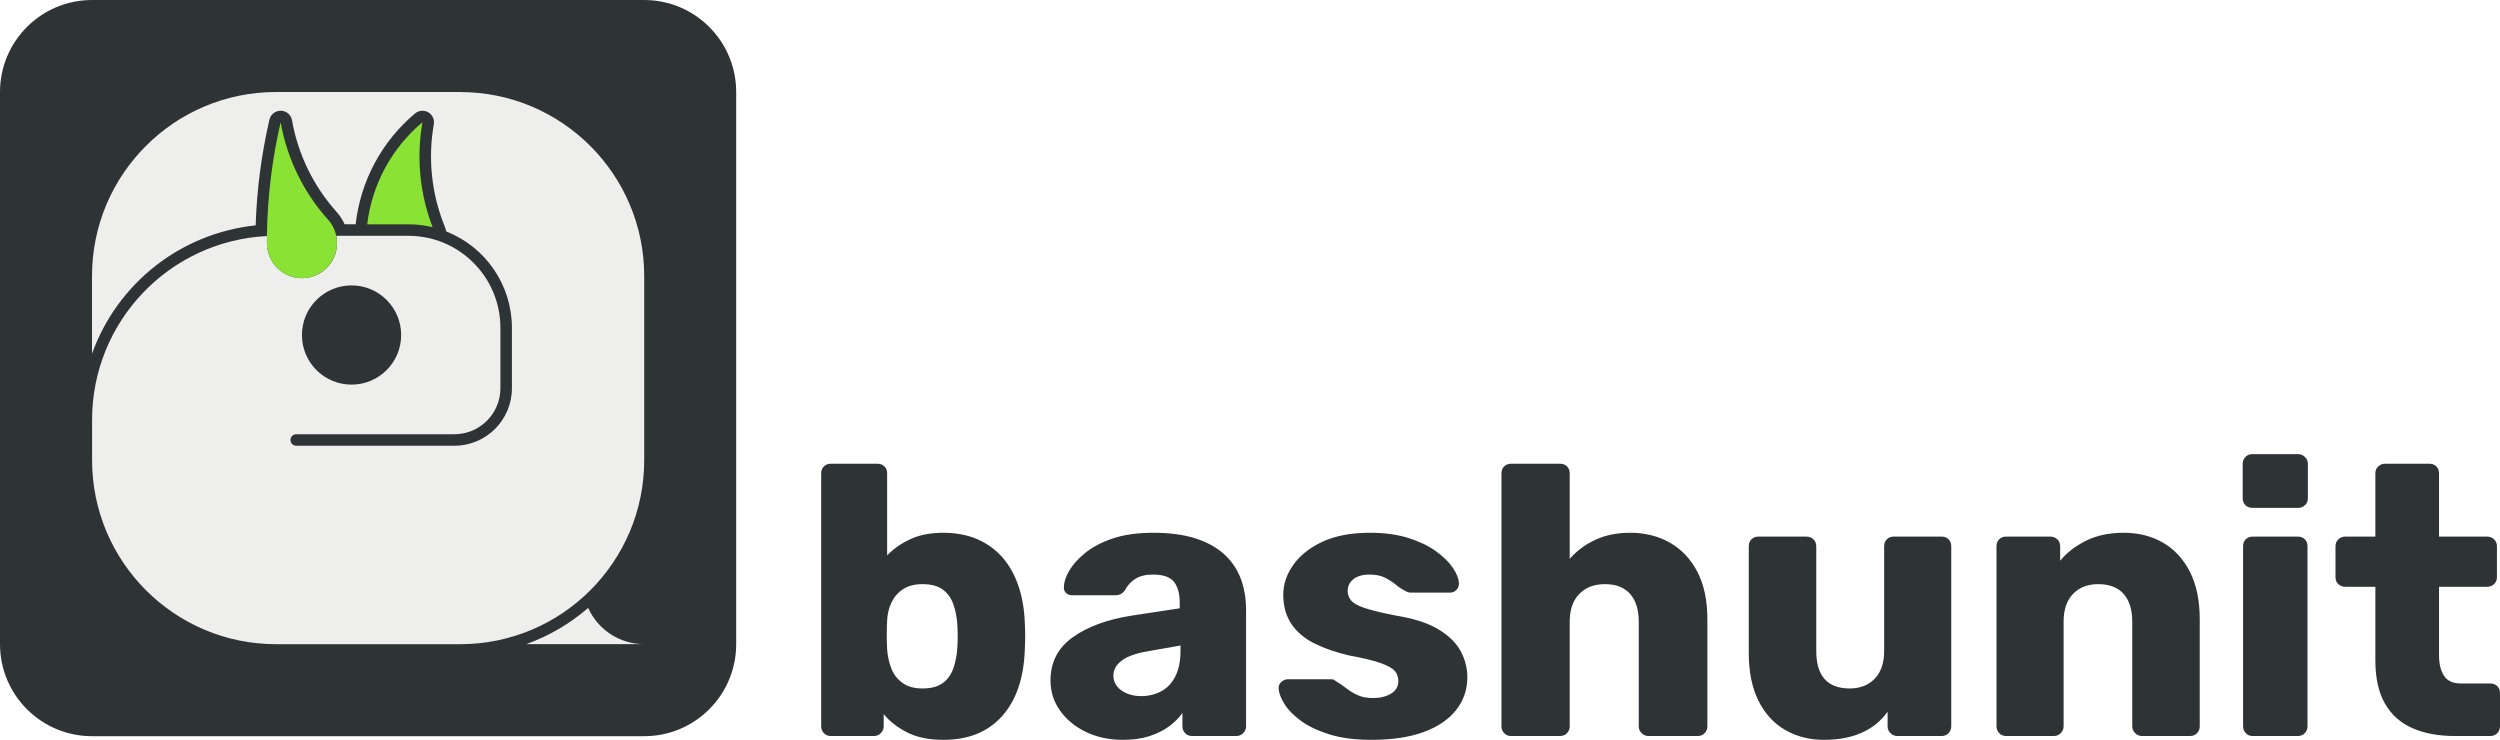
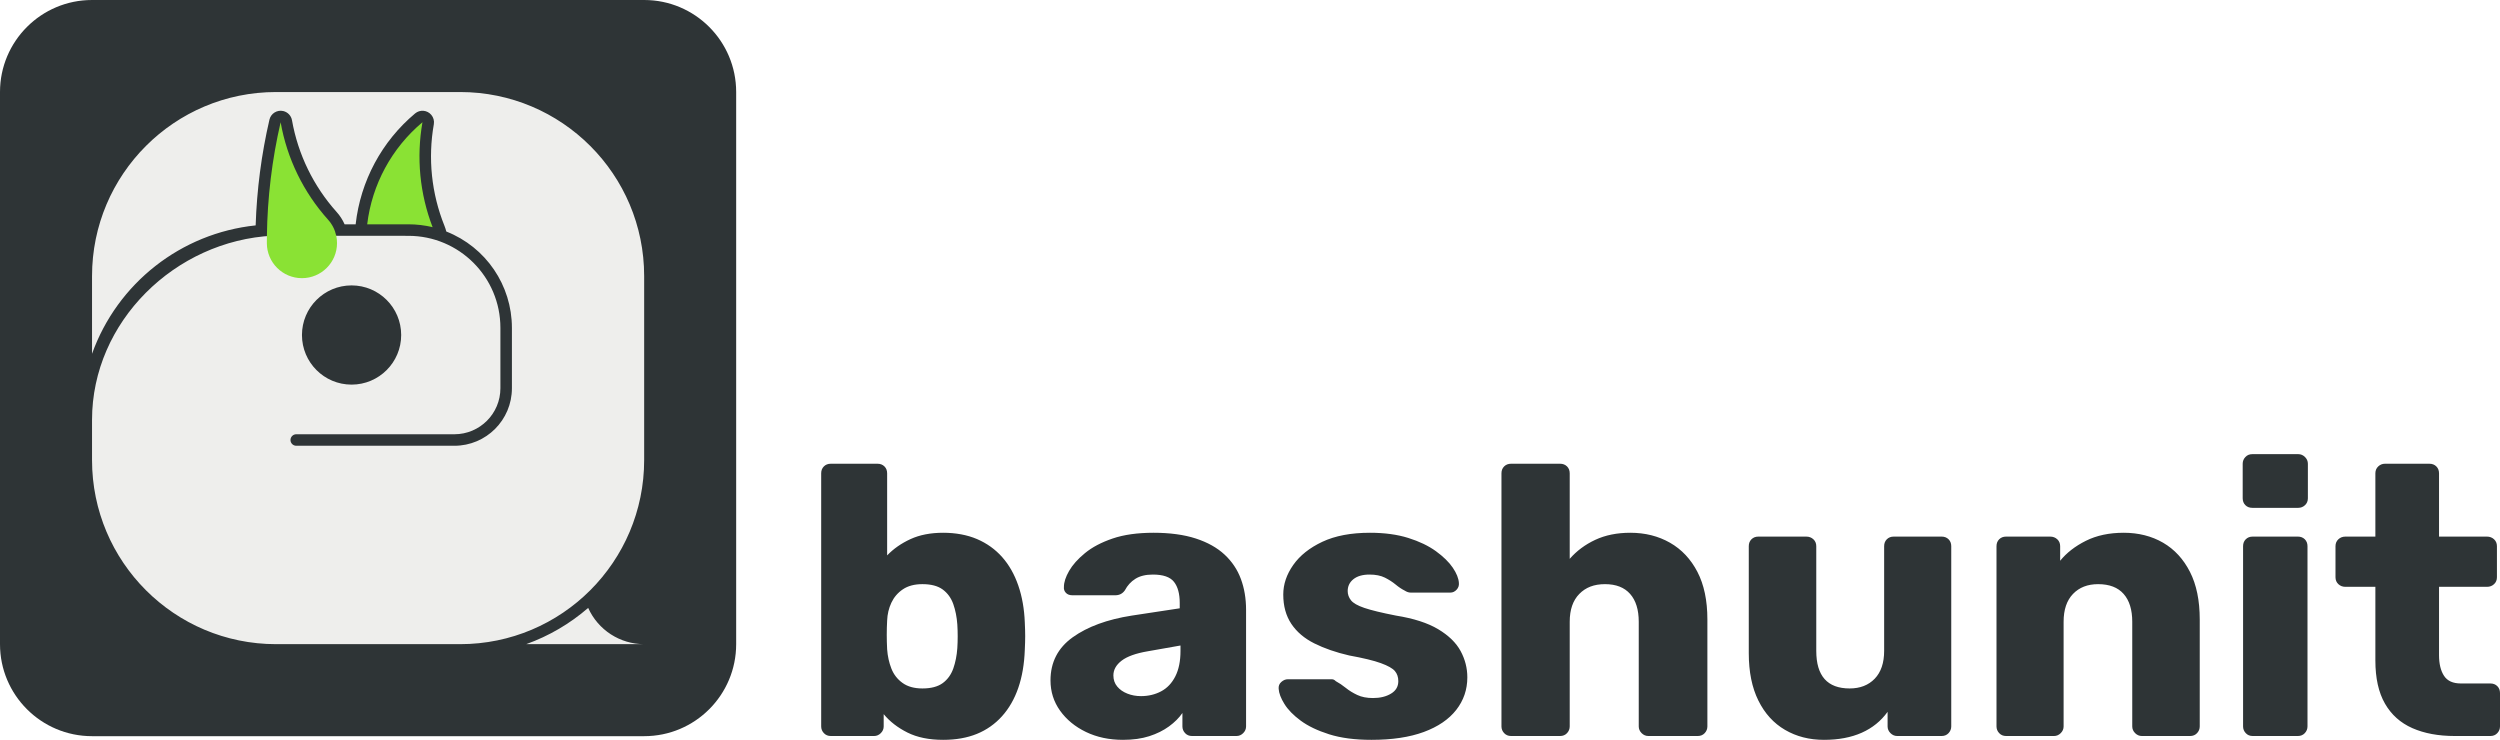
<svg xmlns="http://www.w3.org/2000/svg" viewBox="0 0 1043.1 308.69">
-   <path d="m268.77,0H38.4C17.19,0,0,17.19,0,38.4h0v230.37c0,21.21,17.19,38.4,38.4,38.4h230.37c21.21,0,38.4-17.19,38.4-38.4V38.4c0-21.21-17.19-38.4-38.4-38.4h0Z" fill="#2e3436" />
-   <path d="M219.55 268.77h49.22c-10.09 0-19.23-5.92-23.36-15.13-7.61 6.6-16.38 11.73-25.86 15.13zM191.97 38.39h-76.79c-42.4 0-76.79 34.39-76.79 76.79v32.42c10.59-29.49 37.12-50.3 68.28-53.57.48-14.86 2.4-29.63 5.75-44.11a4.81 4.81 0 0 1 5.76-3.6c1.88.44 3.32 1.95 3.65 3.84 2.51 14.25 8.97 27.5 18.62 38.27 1.38 1.52 2.5 3.27 3.33 5.15h4.61a70.56 70.56 0 0 1 24.81-46.26c2.03-1.7 5.05-1.43 6.76.6.91 1.08 1.3 2.51 1.05 3.91a77.45 77.45 0 0 0 4.42 42.34c.31.79.58 1.6.79 2.42a43.18 43.18 0 0 1 27.37 40.19v25.2c0 13.25-10.74 24-23.99 24h-66a2.41 2.41 0 0 1-2.4-2.4 2.41 2.41 0 0 1 2.4-2.4h66a19.2 19.2 0 0 0 19.19-19.2v-25.2c0-21.2-17.19-38.39-38.39-38.39h-30.08c1.68 7.91-3.38 15.68-11.28 17.35-7.91 1.68-15.68-3.38-17.35-11.28a14.71 14.71 0 0 1-.32-3.03l.02-2.94c-40.87 2.04-72.97 35.77-72.97 76.7v16.8c0 42.41 34.39 76.79 76.79 76.79H192c42.41 0 76.79-34.38 76.79-76.79V115.2c0-42.4-34.38-76.79-76.79-76.79zm-45.29 80.69c11.43 0 20.7 9.27 20.7 20.7s-9.27 20.7-20.7 20.7-20.7-9.27-20.7-20.7 9.27-20.7 20.7-20.7z" fill="#eeeeec" />
-   <path d="M153.21 93.59h17.17a43.09 43.09 0 0 1 10.12 1.2A82.27 82.27 0 0 1 176.27 51c-12.82 10.75-21.07 25.97-23.06 42.59zM117.09 51a223.91 223.91 0 0 0-5.73 47.48l-.02 2.94c0 8.08 6.55 14.64 14.64 14.64 8.08 0 14.64-6.55 14.64-14.64a14.71 14.71 0 0 0-.32-3.03c-.53-2.51-1.71-4.84-3.43-6.74a82.23 82.23 0 0 1-19.78-40.64z" fill="#8ae234" />
+   <defs>
+     <clipPath id="A">
+       <path d="M0 0h307.16v307.16H0z" fill="none" />
+     </clipPath>
+     <clipPath id="B">
+       <path d="M0 0h307.16v307.16H0z" fill="none" />
+     </clipPath>
+   </defs>
+   <g clip-path="url(#A)">
+     <g clip-path="url(#B)">
+       <path d="M268.77 0H38.4C17.19 0 0 17.19 0 38.4v230.37c0 21.2 17.19 38.39 38.4 38.39h230.37c21.21 0 38.39-17.19 38.39-38.4V38.4c0-21.21-17.19-38.4-38.39-38.4h0z" fill="#2e3436" />
+       <g fill="#eeeeec">
+         <path d="M219.55 268.77h49.22c-10.09 0-19.23-5.92-23.36-15.13-7.61 6.6-16.38 11.73-25.86 15.13M113.91 98.34c-40.87 2.04-75.51 35.91-75.51 76.84v16.8c0 42.41 34.39 76.79 76.79 76.79h76.79c42.41 0 76.79-34.38 76.79-76.79v-76.79c0-42.4-34.38-76.79-76.79-76.79h-76.79c-42.4 0-76.79 34.39-76.79 76.79v32.42c10.59-29.49 37.12-50.3 68.27-53.57.48-14.86 2.4-29.63 5.75-44.11a4.81 4.81 0 0 1 5.76-3.6c1.88.44 3.32 1.95 3.65 3.84 2.51 14.25 8.97 27.5 18.62 38.27 1.38 1.52 2.5 3.27 3.33 5.15h4.61a70.56 70.56 0 0 1 24.81-46.26c2.03-1.7 5.05-1.43 6.76.6.91 1.08 1.3 2.51 1.05 3.91a77.45 77.45 0 0 0 4.42 42.34c.31.79.58 1.6.79 2.42a43.18 43.18 0 0 1 27.37 40.19v25.2c0 13.25-10.74 24-23.99 24h-66a2.41 2.41 0 0 1-2.4-2.4 2.41 2.41 0 0 1 2.4-2.4h66a19.2 19.2 0 0 0 19.19-19.2v-25.2c0-21.2-17.19-38.39-38.39-38.39l-56.47-.05zm32.78 20.74c11.43 0 20.7 9.27 20.7 20.7s-9.27 20.7-20.7 20.7-20.7-9.27-20.7-20.7 9.27-20.7 20.7-20.7" />
+       </g>
+       <g fill="#8ae234">
+         <path d="M153.21 93.59h17.17a43.09 43.09 0 0 1 10.12 1.2A82.27 82.27 0 0 1 176.27 51c-12.82 10.75-21.07 25.97-23.06 42.59M117.09 51a223.91 223.91 0 0 0-5.73 47.48l-.02 2.94c0 8.08 6.55 14.64 14.64 14.64s14.64-6.55 14.64-14.64c0-1.02-.11-2.04-.32-3.03-.53-2.51-1.71-4.84-3.43-6.74a82.23 82.23 0 0 1-19.78-40.64" />
+       </g>
+     </g>
+   </g>
  <path d="M393.51 308.69c-5.87 0-10.83-1.02-14.88-3.04-4.06-2.03-7.36-4.58-9.92-7.68v5.12c0 1.07-.4 2-1.2 2.8s-1.73 1.2-2.8 1.2h-18.08c-1.17 0-2.13-.4-2.88-1.2s-1.12-1.73-1.12-2.8v-105.6c0-1.17.37-2.13 1.12-2.88s1.71-1.12 2.88-1.12h19.52c1.17 0 2.13.38 2.88 1.12.75.75 1.12 1.71 1.12 2.88v34.24c2.67-2.77 5.92-5.04 9.76-6.8s8.37-2.64 13.6-2.64 10.05.88 14.16 2.64c4.1 1.76 7.6 4.27 10.48 7.52s5.12 7.2 6.72 11.84 2.5 9.79 2.72 15.44c.1 2.13.16 4.03.16 5.68s-.06 3.55-.16 5.68c-.21 5.98-1.12 11.28-2.72 15.92s-3.87 8.59-6.8 11.84a28.32 28.32 0 0 1-10.48 7.36c-4.05 1.65-8.75 2.48-14.08 2.48zm-8.64-21.44c3.62 0 6.45-.75 8.48-2.24 2.02-1.49 3.49-3.52 4.4-6.08.9-2.56 1.46-5.38 1.68-8.48a78.18 78.18 0 0 0 0-9.92c-.22-3.09-.78-5.92-1.68-8.48-.91-2.56-2.38-4.58-4.4-6.08-2.03-1.49-4.85-2.24-8.48-2.24-3.31 0-6.03.72-8.16 2.16-2.14 1.44-3.73 3.31-4.8 5.6s-1.66 4.77-1.76 7.44a109.27 109.27 0 0 0-.16 5.92c0 1.92.05 3.95.16 6.08.21 2.88.8 5.55 1.76 8 .96 2.46 2.5 4.46 4.64 6 2.13 1.55 4.91 2.32 8.32 2.32zm83.68 21.44c-5.76 0-10.91-1.1-15.44-3.28-4.54-2.19-8.13-5.15-10.8-8.88s-4-7.95-4-12.64c0-7.57 3.09-13.57 9.28-18 6.19-4.42 14.4-7.44 24.64-9.04l20-3.04v-2.24c0-3.84-.8-6.77-2.4-8.8s-4.54-3.04-8.8-3.04c-2.99 0-5.42.59-7.28 1.76-1.87 1.17-3.33 2.77-4.4 4.8-.96 1.39-2.3 2.08-4 2.08h-17.92c-1.17 0-2.08-.34-2.72-1.04-.64-.69-.91-1.52-.8-2.48 0-1.92.72-4.13 2.16-6.64 1.44-2.5 3.65-4.99 6.64-7.44 2.98-2.45 6.82-4.48 11.52-6.08 4.69-1.6 10.4-2.4 17.12-2.4s12.69.8 17.6 2.4 8.91 3.84 12 6.72 5.36 6.27 6.8 10.16 2.16 8.19 2.16 12.88v48.64c0 1.07-.4 2-1.2 2.8s-1.73 1.2-2.8 1.2h-18.56c-1.18 0-2.14-.4-2.88-1.2-.75-.8-1.12-1.73-1.12-2.8v-5.6c-1.39 2.03-3.26 3.89-5.6 5.6-2.35 1.71-5.1 3.07-8.24 4.08-3.15 1.01-6.8 1.52-10.96 1.52zm7.52-18.24c3.09 0 5.89-.67 8.4-2s4.48-3.41 5.92-6.24 2.16-6.37 2.16-10.64v-2.24l-13.6 2.4c-5.01.85-8.67 2.16-10.96 3.92s-3.44 3.81-3.44 6.16c0 1.81.53 3.36 1.6 4.64 1.06 1.28 2.48 2.27 4.24 2.96 1.76.7 3.65 1.04 5.68 1.04zm96.16 18.24c-6.93 0-12.83-.78-17.68-2.32-4.86-1.54-8.8-3.44-11.84-5.68s-5.31-4.56-6.8-6.96-2.29-4.51-2.4-6.32c-.11-1.17.26-2.13 1.12-2.88.85-.75 1.76-1.12 2.72-1.12h18.24c.32 0 .61.05.88.16.26.11.56.32.88.64 1.38.75 2.77 1.68 4.16 2.8 1.38 1.12 2.98 2.11 4.8 2.96 1.81.86 4 1.28 6.56 1.28 2.99 0 5.49-.61 7.52-1.84 2.03-1.22 3.04-2.96 3.04-5.2 0-1.71-.48-3.12-1.44-4.24s-2.91-2.21-5.84-3.28-7.33-2.13-13.2-3.2c-5.55-1.28-10.4-2.96-14.56-5.04s-7.36-4.8-9.6-8.16-3.36-7.44-3.36-12.24c0-4.26 1.38-8.37 4.16-12.32 2.77-3.95 6.83-7.17 12.16-9.68 5.33-2.5 11.94-3.76 19.84-3.76 6.08 0 11.41.72 16 2.16 4.58 1.44 8.42 3.28 11.52 5.52 3.09 2.24 5.44 4.54 7.04 6.88 1.6 2.35 2.45 4.48 2.56 6.4.1 1.07-.22 2-.96 2.8-.75.8-1.6 1.2-2.56 1.2h-16.64c-.43 0-.86-.08-1.28-.24-.43-.16-.8-.34-1.12-.56-1.28-.64-2.56-1.49-3.84-2.56-1.28-1.06-2.78-2.02-4.48-2.88-1.71-.85-3.84-1.28-6.4-1.28-2.88 0-5.12.64-6.72 1.92s-2.4 2.93-2.4 4.96c0 1.39.45 2.67 1.36 3.84.9 1.17 2.77 2.24 5.6 3.2s7.22 2.03 13.2 3.2c7.36 1.18 13.22 3.07 17.6 5.68 4.37 2.62 7.49 5.66 9.36 9.12 1.87 3.47 2.8 7.12 2.8 10.96 0 5.12-1.55 9.65-4.64 13.6-3.1 3.95-7.6 7.01-13.52 9.2-5.92 2.18-13.2 3.28-21.84 3.28zm58.24-1.6c-1.17 0-2.13-.4-2.88-1.2s-1.12-1.73-1.12-2.8v-105.6c0-1.17.37-2.13 1.12-2.88s1.71-1.12 2.88-1.12h20.48c1.17 0 2.13.38 2.88 1.12.75.75 1.12 1.71 1.12 2.88v35.68c2.88-3.3 6.43-5.95 10.64-7.92s9.09-2.96 14.64-2.96c6.18 0 11.71 1.39 16.56 4.16s8.67 6.83 11.44 12.16 4.16 11.95 4.16 19.84v44.64c0 1.07-.38 2-1.12 2.8-.75.8-1.71 1.2-2.88 1.2h-20.64c-1.07 0-2-.4-2.8-1.2s-1.2-1.73-1.2-2.8v-43.68c0-5.01-1.2-8.88-3.6-11.6s-5.89-4.08-10.48-4.08-8.06 1.36-10.72 4.08c-2.67 2.72-4 6.59-4 11.6v43.68c0 1.07-.38 2-1.12 2.8-.75.8-1.71 1.2-2.88 1.2h-20.48zm130.55 1.6c-6.08 0-11.5-1.39-16.24-4.16-4.75-2.77-8.46-6.85-11.12-12.24-2.67-5.38-4-11.97-4-19.76v-44.64c0-1.17.37-2.13 1.12-2.88s1.71-1.12 2.88-1.12h20c1.17 0 2.16.38 2.96 1.12.8.75 1.2 1.71 1.2 2.88v43.68c0 10.46 4.64 15.68 13.92 15.68 4.37 0 7.87-1.36 10.48-4.08s3.92-6.58 3.92-11.6v-43.68c0-1.17.37-2.13 1.12-2.88s1.71-1.12 2.88-1.12h20c1.17 0 2.13.38 2.88 1.12.75.75 1.12 1.71 1.12 2.88v75.2c0 1.07-.38 2-1.12 2.8-.75.8-1.71 1.2-2.88 1.2h-18.56c-1.07 0-2-.4-2.8-1.2s-1.2-1.73-1.2-2.8v-6.08c-2.77 3.84-6.38 6.75-10.8 8.72-4.43 1.97-9.68 2.96-15.76 2.96zm76-1.6c-1.18 0-2.14-.4-2.88-1.2-.75-.8-1.12-1.73-1.12-2.8v-75.2c0-1.17.37-2.13 1.12-2.88s1.71-1.12 2.88-1.12h18.4c1.17 0 2.16.38 2.96 1.12.8.75 1.2 1.71 1.2 2.88v6.08c2.67-3.3 6.24-6.08 10.72-8.32s9.76-3.36 15.84-3.36 11.65 1.39 16.4 4.16 8.48 6.83 11.2 12.16 4.08 11.95 4.08 19.84v44.64c0 1.07-.38 2-1.12 2.8-.75.8-1.71 1.2-2.88 1.2h-20.16c-1.07 0-2-.4-2.8-1.2s-1.2-1.73-1.2-2.8v-43.68c0-5.01-1.2-8.88-3.6-11.6s-5.95-4.08-10.64-4.08c-4.38 0-7.87 1.36-10.48 4.08-2.62 2.72-3.92 6.59-3.92 11.6v43.68c0 1.07-.4 2-1.2 2.8s-1.74 1.2-2.8 1.2h-20zm102.72-95.2c-1.17 0-2.14-.37-2.88-1.12-.75-.75-1.12-1.71-1.12-2.88v-14.4c0-1.07.37-2 1.12-2.8.74-.8 1.71-1.2 2.88-1.2h19.2c1.06 0 2 .4 2.8 1.2s1.2 1.73 1.2 2.8v14.4c0 1.18-.4 2.14-1.2 2.88a3.97 3.97 0 0 1-2.8 1.12h-19.2zm.16 95.2c-1.18 0-2.14-.4-2.88-1.2-.75-.8-1.12-1.73-1.12-2.8v-75.2c0-1.17.37-2.13 1.12-2.88s1.71-1.12 2.88-1.12h18.88c1.17 0 2.13.38 2.88 1.12.75.75 1.12 1.71 1.12 2.88v75.2c0 1.07-.38 2-1.12 2.8-.75.8-1.71 1.2-2.88 1.2H939.9zm84.32 0c-6.83 0-12.72-1.09-17.68-3.28s-8.78-5.6-11.44-10.24c-2.67-4.64-4-10.64-4-18v-30.72h-12.48c-1.18 0-2.16-.37-2.96-1.12s-1.2-1.71-1.2-2.88v-12.96c0-1.17.4-2.13 1.2-2.88s1.78-1.12 2.96-1.12h12.48v-26.4c0-1.17.4-2.13 1.2-2.88s1.73-1.12 2.8-1.12h18.56c1.17 0 2.13.38 2.88 1.12.75.75 1.12 1.71 1.12 2.88v26.4h20c1.17 0 2.16.38 2.96 1.12.8.75 1.2 1.71 1.2 2.88v12.96c0 1.18-.4 2.14-1.2 2.88-.8.75-1.79 1.12-2.96 1.12h-20v28.48c0 3.63.69 6.51 2.08 8.64 1.39 2.14 3.73 3.2 7.04 3.2h12.32c1.17 0 2.13.38 2.88 1.12.75.75 1.12 1.71 1.12 2.88v13.92c0 1.07-.38 2-1.12 2.8-.75.8-1.71 1.2-2.88 1.2h-14.88z" fill="#2e3436" />
</svg>
